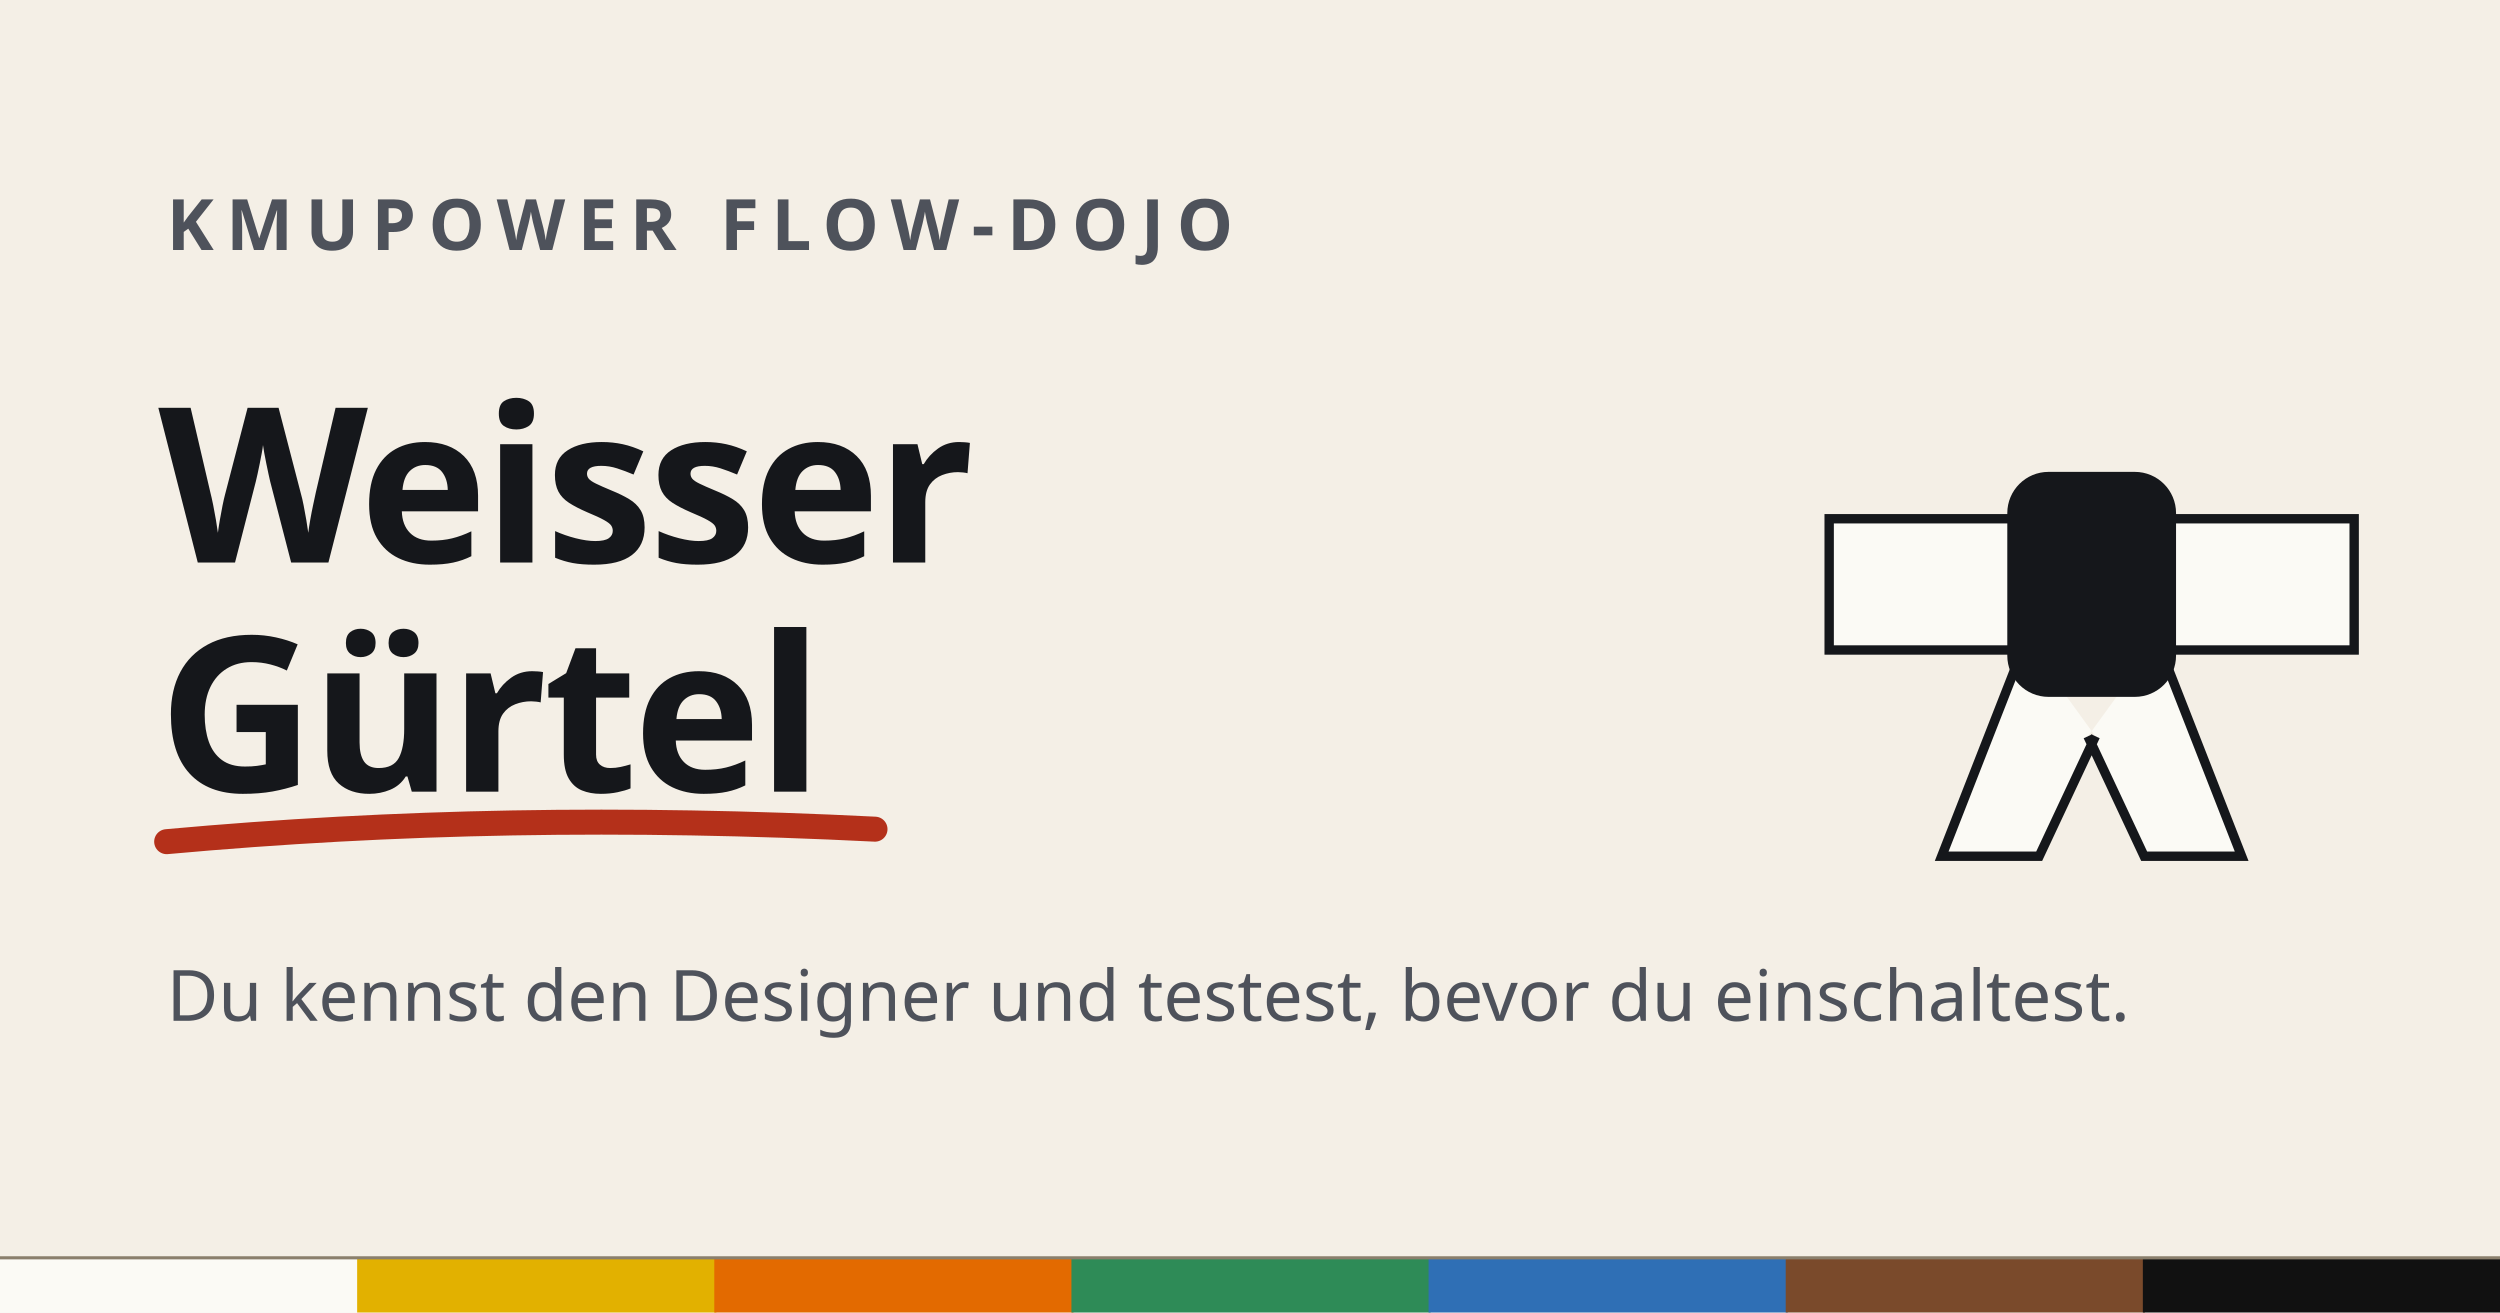
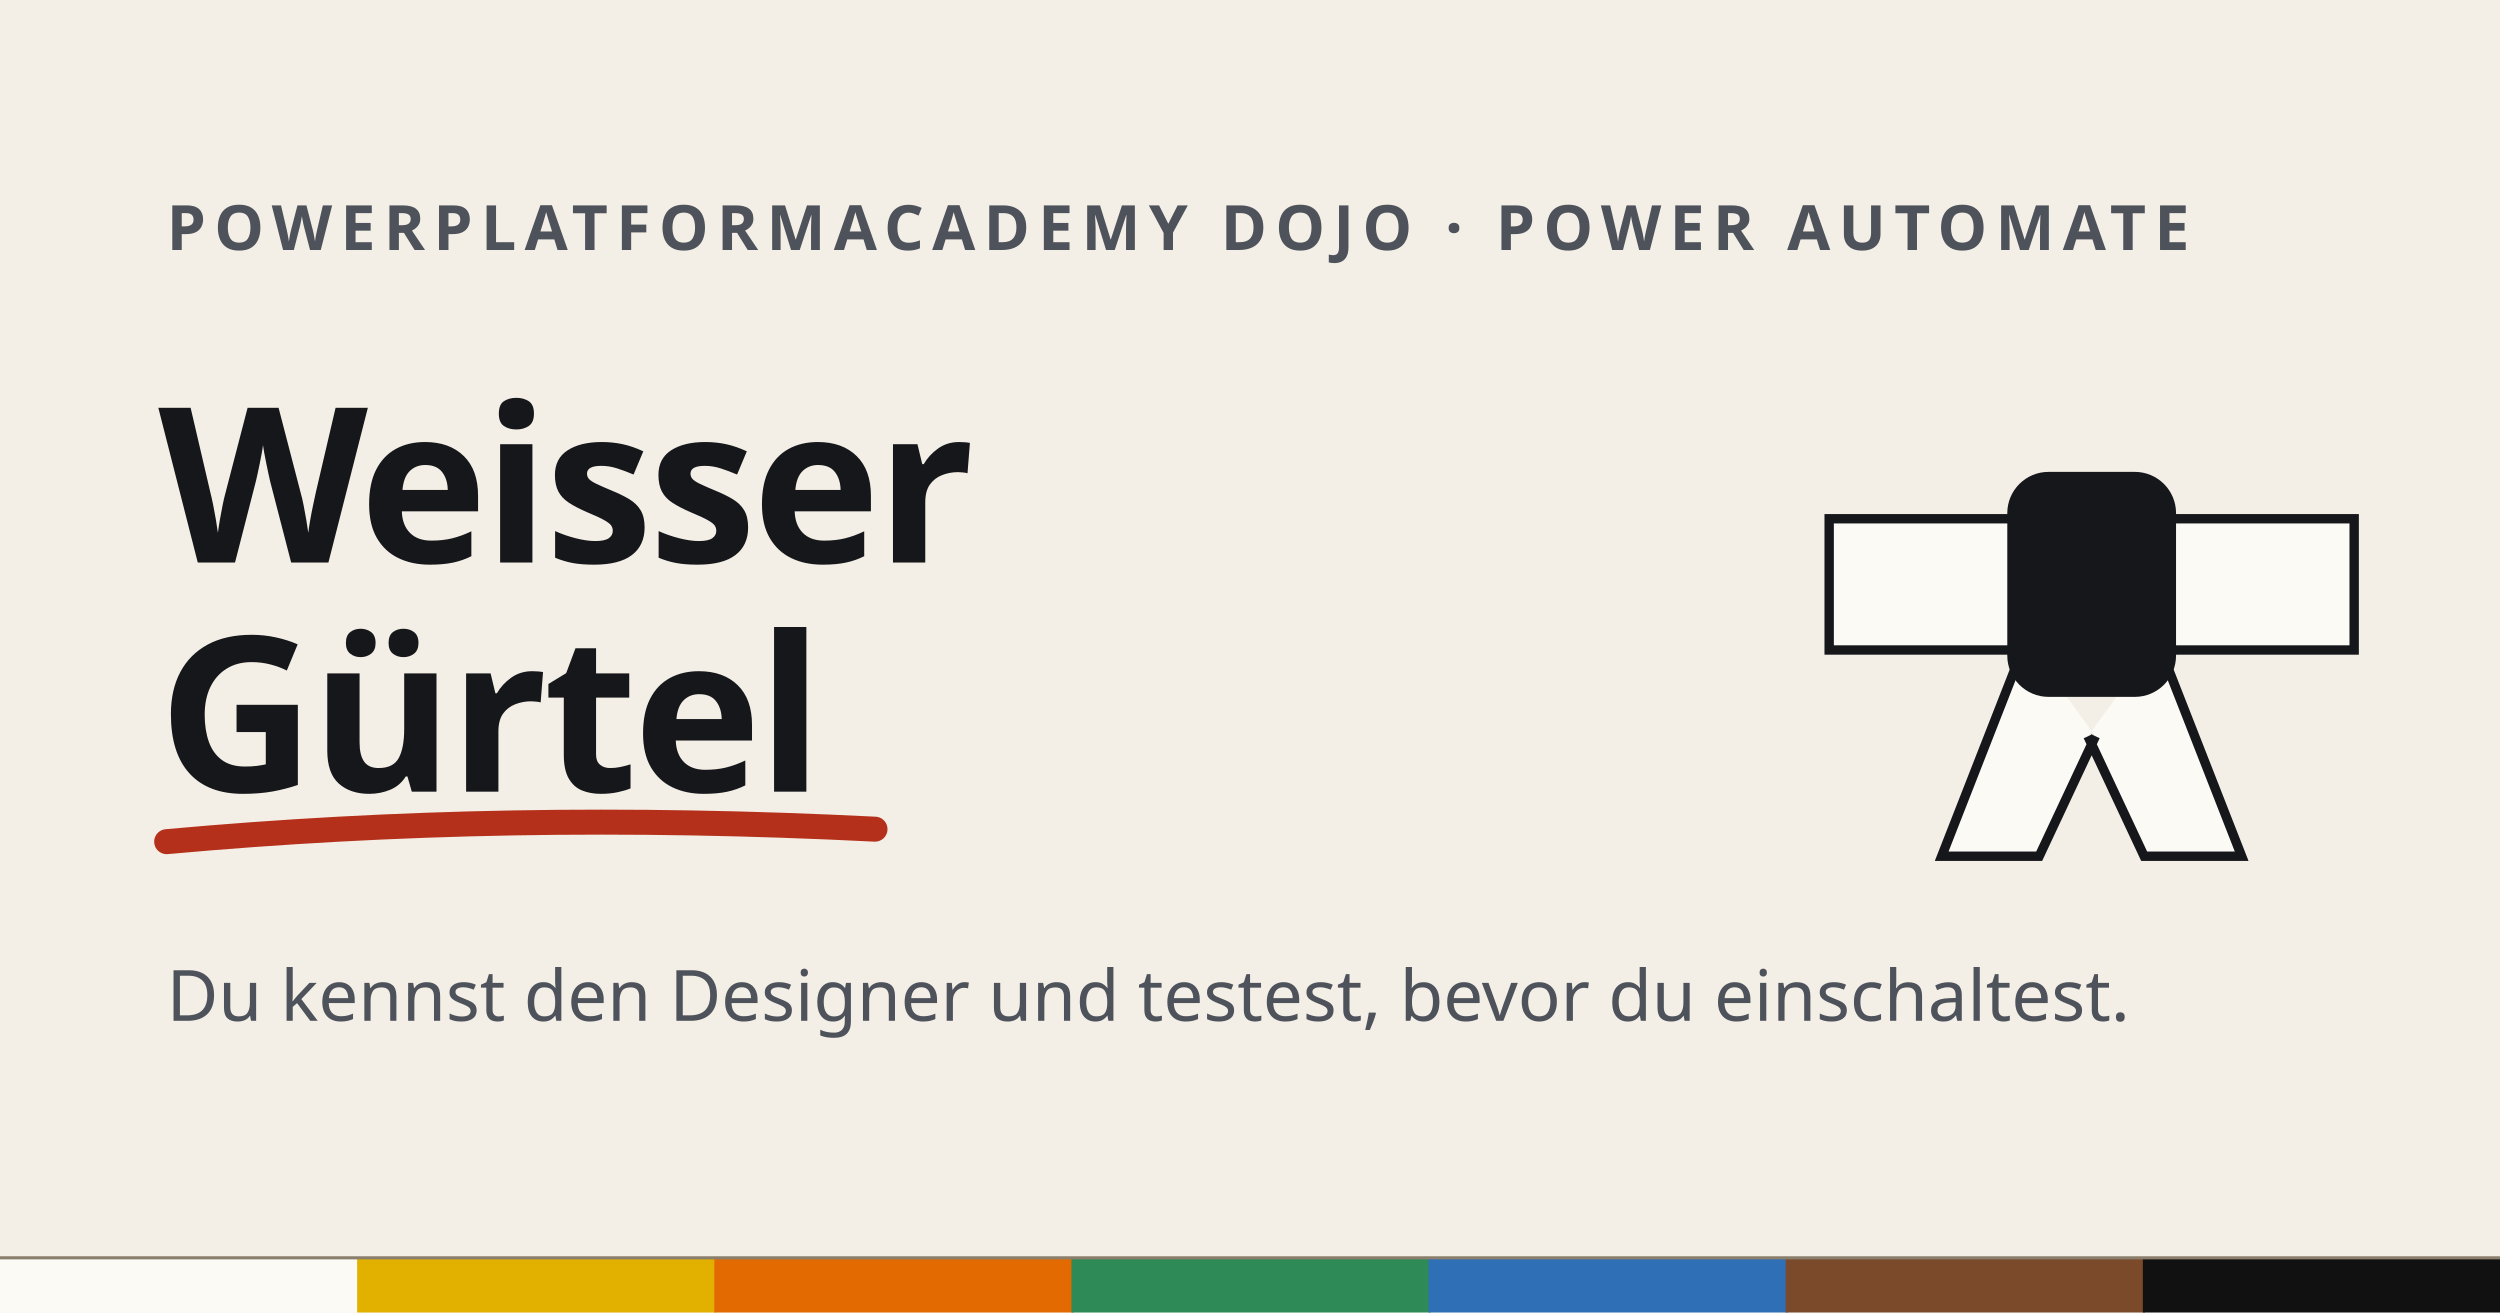
<svg xmlns="http://www.w3.org/2000/svg" width="1200" height="630" viewBox="0 0 1200 630">
  <rect width="1200" height="630" fill="#F4EFE6" />
  <rect x="0" y="604" width="172.429" height="26" fill="#FBFAF5" />
  <rect x="171.429" y="604" width="172.429" height="26" fill="#E2B100" />
  <rect x="342.857" y="604" width="172.429" height="26" fill="#E36A00" />
  <rect x="514.286" y="604" width="172.429" height="26" fill="#2E8B57" />
  <rect x="685.714" y="604" width="172.429" height="26" fill="#2F6FB5" />
  <rect x="857.143" y="604" width="172.429" height="26" fill="#7A4A2B" />
  <rect x="1028.571" y="604" width="172.429" height="26" fill="#111111" />
  <rect x="0" y="603" width="1200" height="1.5" fill="#8A7F6C" />
-   <text x="80" y="120" font-family="Bahnschrift, 'Arial Narrow', sans-serif" font-weight="600" font-size="34" letter-spacing="6" fill="#4E525B">KMUPOWER FLOW-DOJO</text>
+   <text x="80" y="120" font-family="Bahnschrift, 'Arial Narrow', sans-serif" font-weight="600" font-size="30" letter-spacing="4" fill="#4E525B">POWERPLATFORMACADEMY DOJO  ·  POWER AUTOMATE</text>
  <text x="76" y="270" font-family="Bahnschrift, 'Arial Narrow', sans-serif" font-weight="700" font-size="104" letter-spacing="-2" fill="#15171B">Weisser</text>
  <text x="76" y="380" font-family="Bahnschrift, 'Arial Narrow', sans-serif" font-weight="700" font-size="104" letter-spacing="-2" fill="#15171B">Gürtel</text>
  <path d="M80 404C190 394 300 392 420 398" fill="none" stroke="#B4301A" stroke-width="12" stroke-linecap="round" />
  <text x="80" y="490" font-family="'Segoe UI', system-ui, sans-serif" font-size="34" fill="#4E525B">Du kennst den Designer und testest, bevor du einschaltest.</text>
  <g transform="translate(860 150) scale(9)">
    <path d="M2 11h28v7H2z" fill="#FBFAF5" stroke="#15171B" stroke-width=".5" />
    <path d="M12.5 17.5L8 29h5.2l3-6.4M19.5 17.5L24 29h-5.2l-3-6.4" fill="#FBFAF5" stroke="#15171B" stroke-width=".5" />
    <rect x="11.5" y="8.5" width="9" height="12" rx="2.2" fill="#15171B" />
  </g>
</svg>
